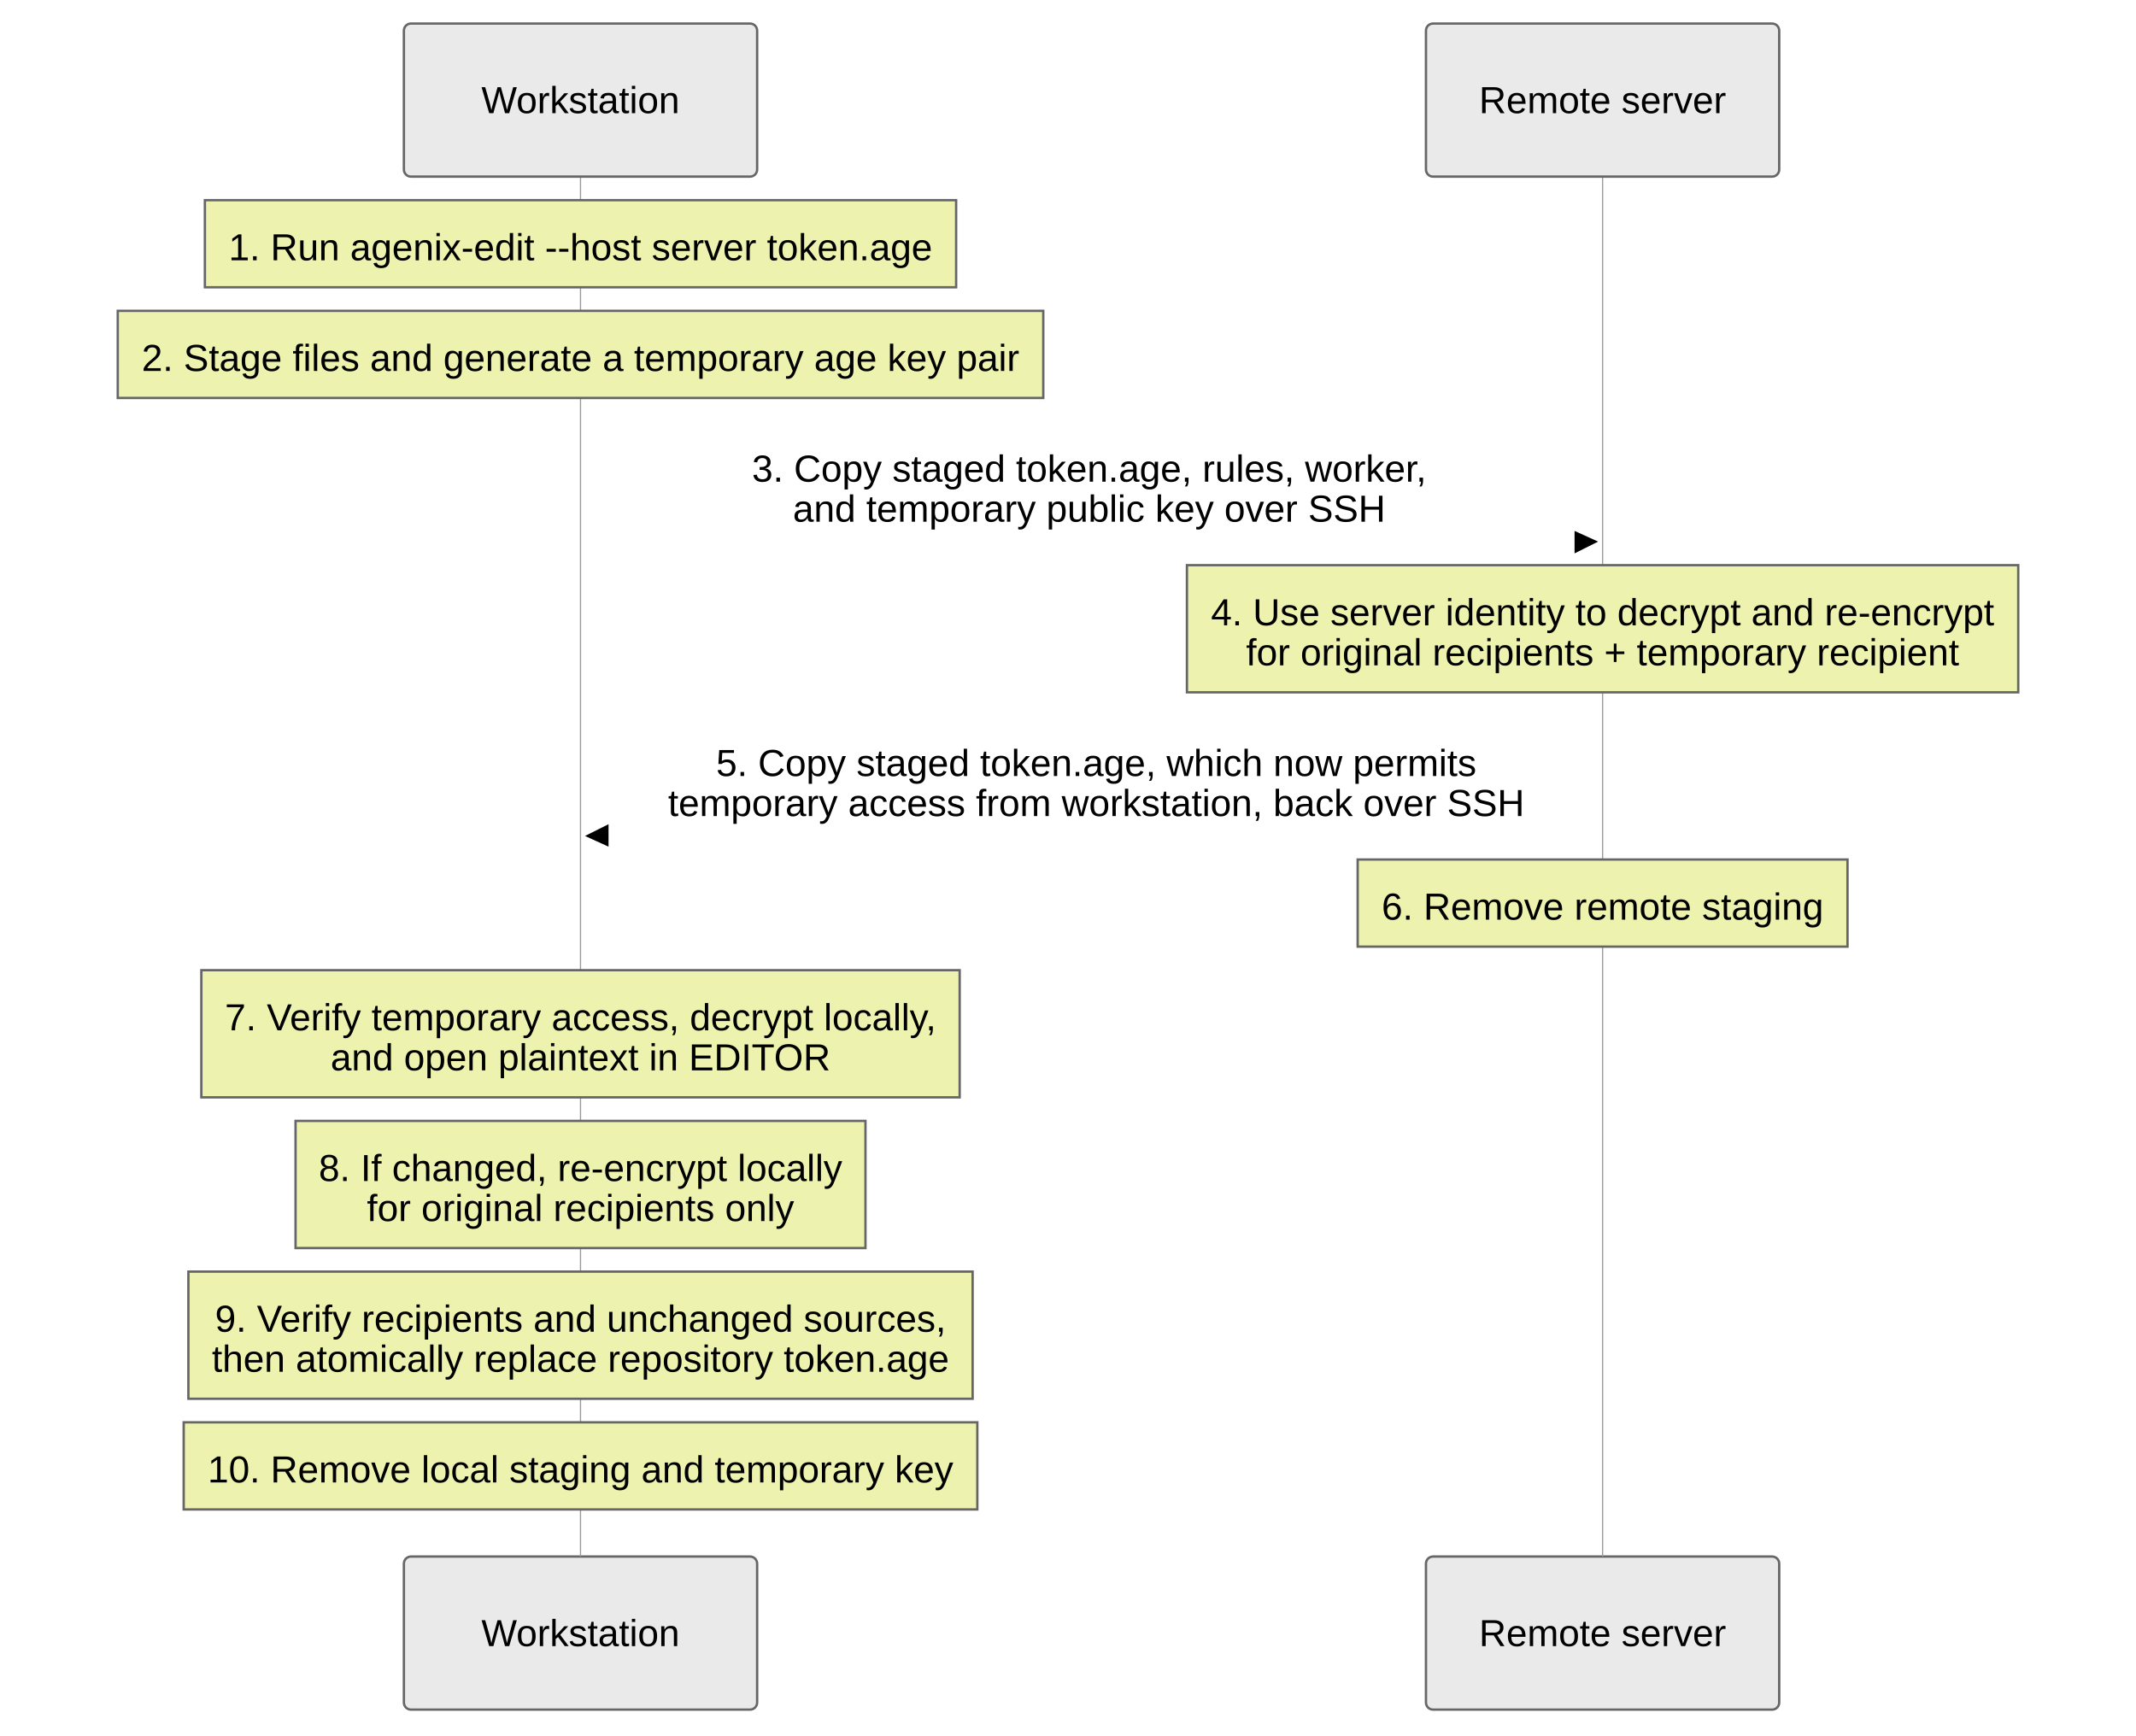
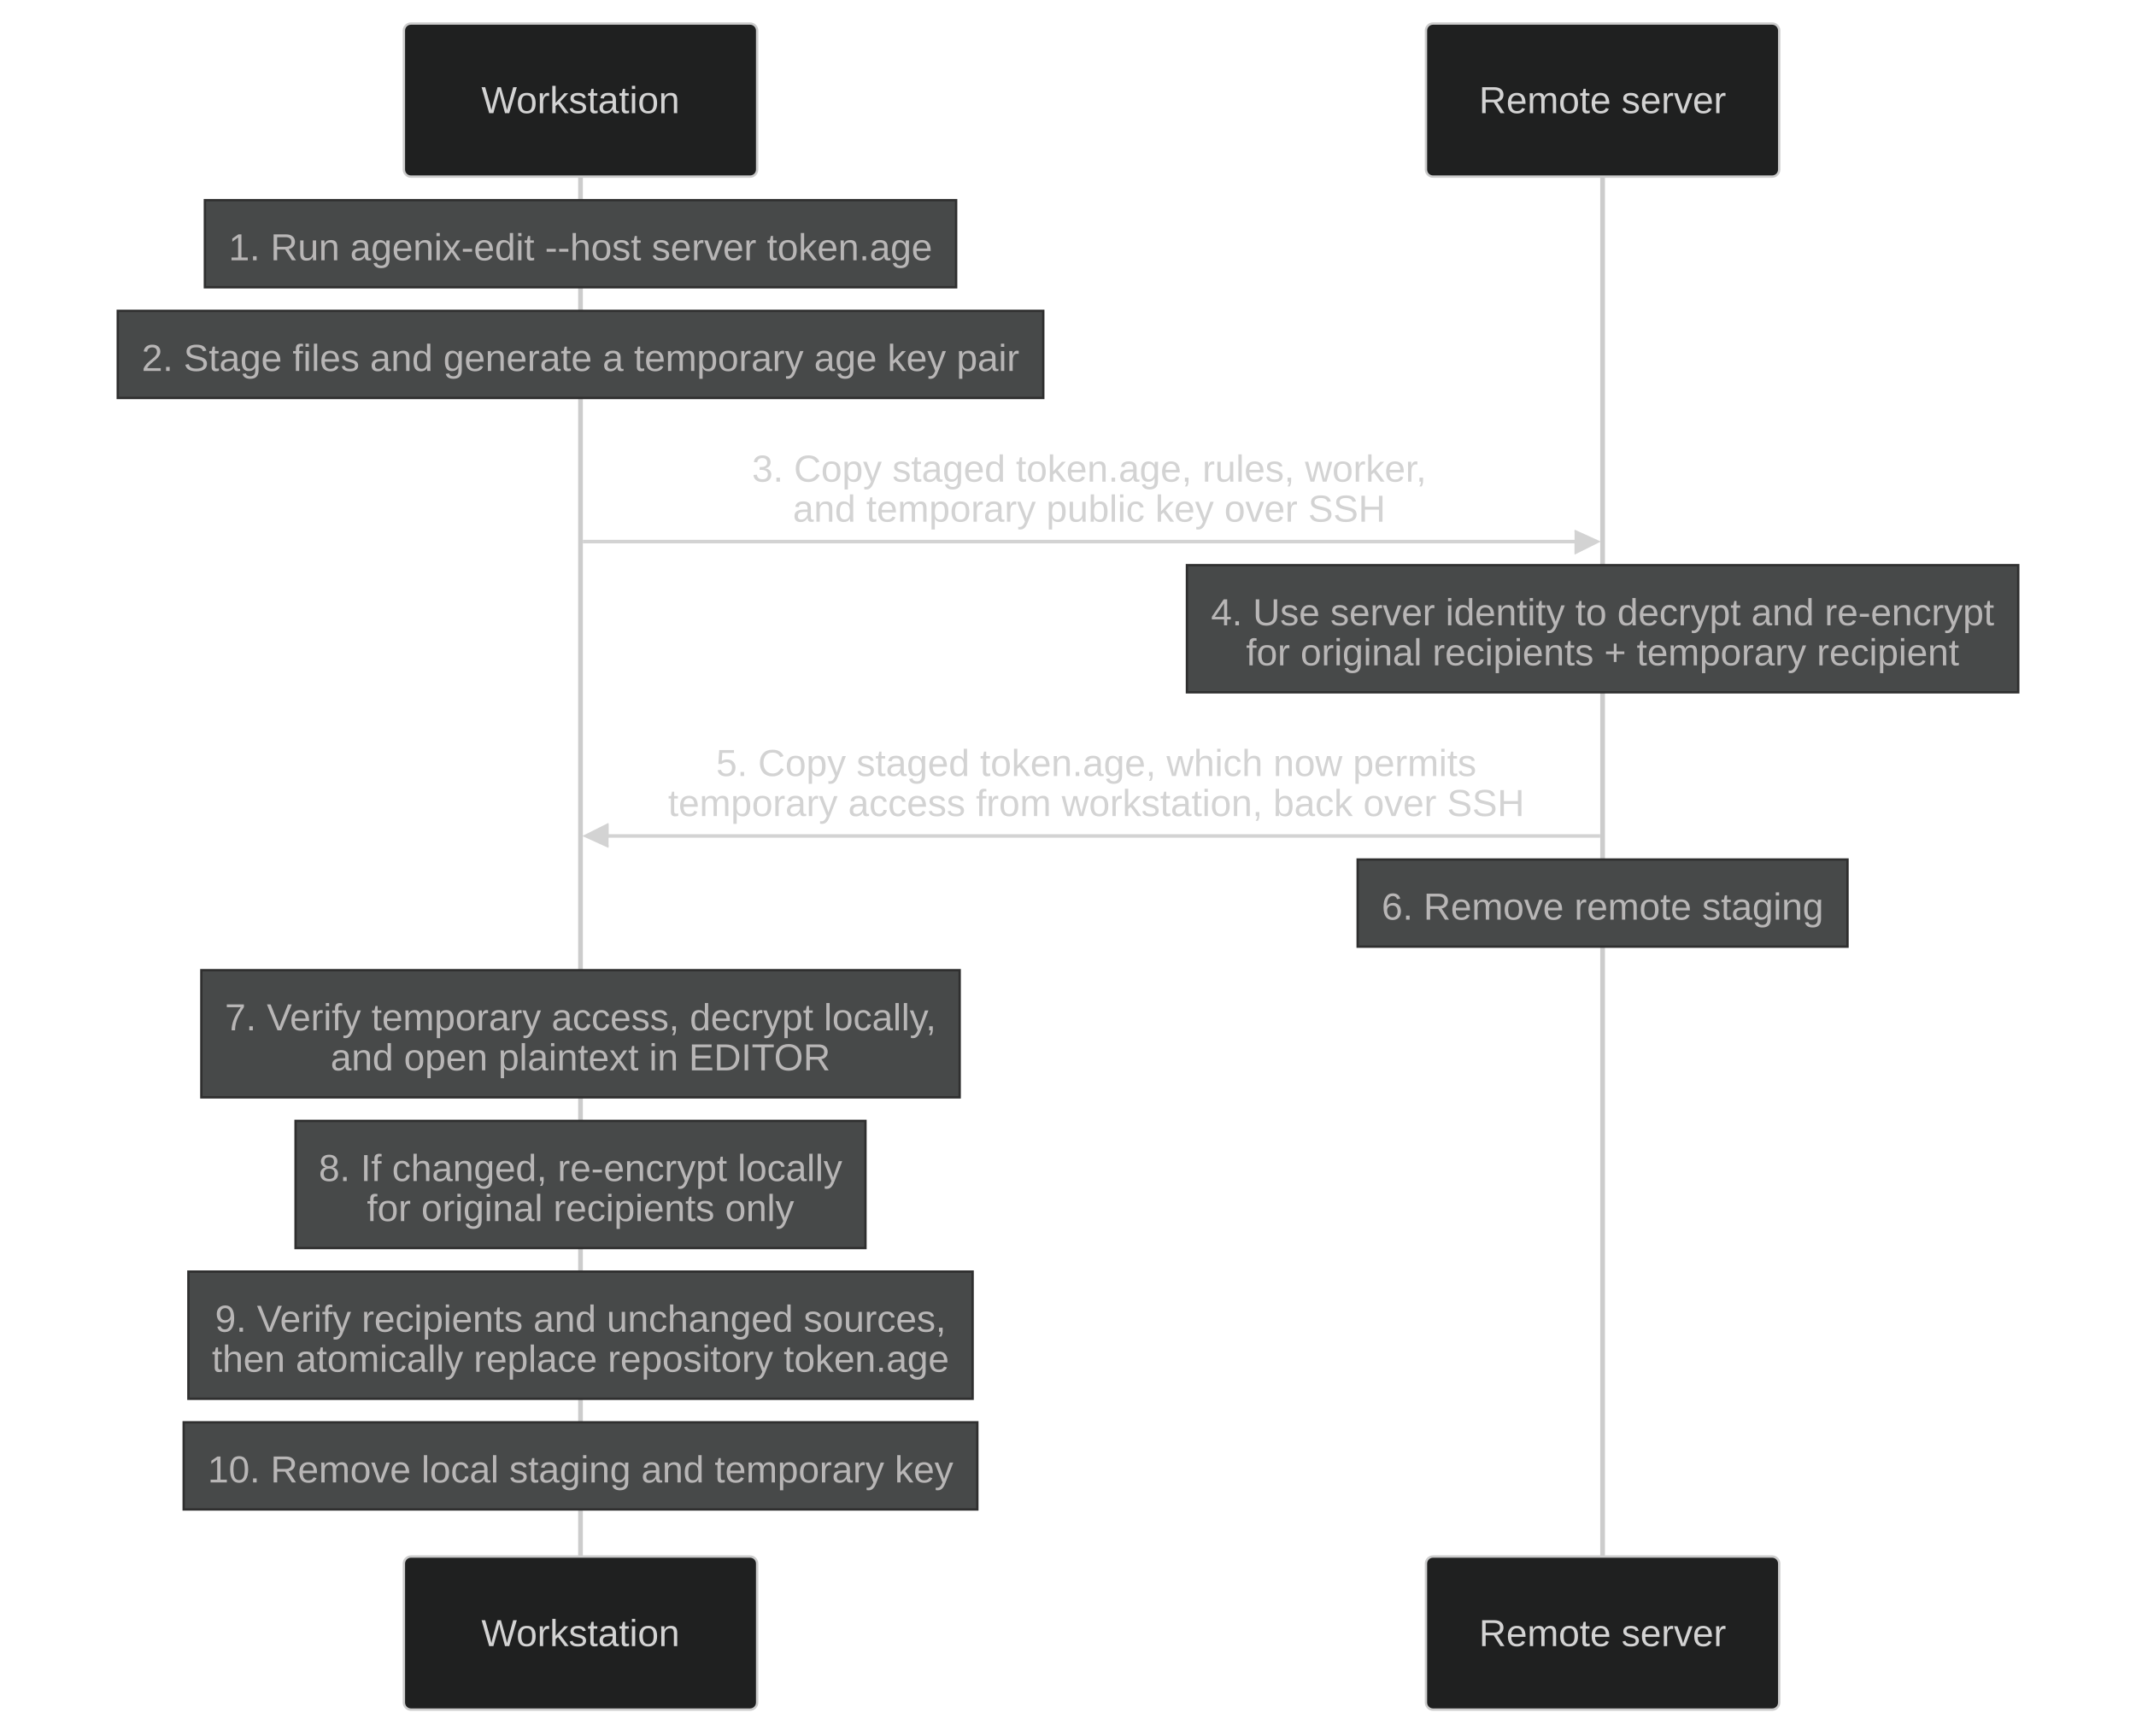
<svg xmlns="http://www.w3.org/2000/svg" id="agenix-helper-workflow-dark" width="100%" style="max-width: 907px; background-color: rgb(19, 23, 31);" viewBox="-171.5 -10 907 737" role="graphics-document document" aria-roledescription="sequence">
  <g>
    <rect x="434" y="651" fill="#eaeaea" stroke="#666" width="150" height="65" name="R" rx="3" ry="3" class="actor actor-bottom" />
    <text x="509" y="683.5" dominant-baseline="central" alignment-baseline="central" class="actor actor-box" style="text-anchor: middle; font-size: 16px; font-weight: 400; font-family: Arial, sans-serif;">
      <tspan x="509" dy="0">Remote server</tspan>
    </text>
  </g>
  <g>
    <rect x="0" y="651" fill="#eaeaea" stroke="#666" width="150" height="65" name="W" rx="3" ry="3" class="actor actor-bottom" />
    <text x="75" y="683.5" dominant-baseline="central" alignment-baseline="central" class="actor actor-box" style="text-anchor: middle; font-size: 16px; font-weight: 400; font-family: Arial, sans-serif;">
      <tspan x="75" dy="0">Workstation</tspan>
    </text>
  </g>
  <g>
    <line id="actor1" x1="509" y1="65" x2="509" y2="651" class="actor-line 200" stroke-width="0.5px" stroke="#999" name="R" data-et="life-line" data-id="R" />
    <g id="root-1" data-et="participant" data-type="participant" data-id="R">
      <rect x="434" y="0" fill="#eaeaea" stroke="#666" width="150" height="65" name="R" rx="3" ry="3" class="actor actor-top" />
      <text x="509" y="32.5" dominant-baseline="central" alignment-baseline="central" class="actor actor-box" style="text-anchor: middle; font-size: 16px; font-weight: 400; font-family: Arial, sans-serif;">
        <tspan x="509" dy="0">Remote server</tspan>
      </text>
    </g>
  </g>
  <g>
    <line id="actor0" x1="75" y1="65" x2="75" y2="651" class="actor-line 200" stroke-width="0.5px" stroke="#999" name="W" data-et="life-line" data-id="W" />
    <g id="root-0" data-et="participant" data-type="participant" data-id="W">
      <rect x="0" y="0" fill="#eaeaea" stroke="#666" width="150" height="65" name="W" rx="3" ry="3" class="actor actor-top" />
      <text x="75" y="32.5" dominant-baseline="central" alignment-baseline="central" class="actor actor-box" style="text-anchor: middle; font-size: 16px; font-weight: 400; font-family: Arial, sans-serif;">
        <tspan x="75" dy="0">Workstation</tspan>
      </text>
    </g>
  </g>
-   <style>#agenix-edit-workflow-dark{font-family:Arial,sans-serif;font-size:16px;fill:#ccc;}@keyframes edge-animation-frame{from{stroke-dashoffset:0;}}@keyframes dash{to{stroke-dashoffset:0;}}#agenix-edit-workflow-dark .edge-animation-slow{stroke-dasharray:9,5!important;stroke-dashoffset:900;animation:dash 50s linear infinite;stroke-linecap:round;}#agenix-edit-workflow-dark .edge-animation-fast{stroke-dasharray:9,5!important;stroke-dashoffset:900;animation:dash 20s linear infinite;stroke-linecap:round;}#agenix-edit-workflow-dark .error-icon{fill:#a44141;}#agenix-edit-workflow-dark .error-text{fill:#ddd;stroke:#ddd;}#agenix-edit-workflow-dark .edge-thickness-normal{stroke-width:1px;}#agenix-edit-workflow-dark .edge-thickness-thick{stroke-width:3.5px;}#agenix-edit-workflow-dark .edge-pattern-solid{stroke-dasharray:0;}#agenix-edit-workflow-dark .edge-thickness-invisible{stroke-width:0;fill:none;}#agenix-edit-workflow-dark .edge-pattern-dashed{stroke-dasharray:3;}#agenix-edit-workflow-dark .edge-pattern-dotted{stroke-dasharray:2;}#agenix-edit-workflow-dark .marker{fill:lightgrey;stroke:lightgrey;}#agenix-edit-workflow-dark .marker.cross{stroke:lightgrey;}#agenix-edit-workflow-dark svg{font-family:Arial,sans-serif;font-size:16px;}#agenix-edit-workflow-dark p{margin:0;}#agenix-edit-workflow-dark .actor{stroke:#ccc;fill:#1f2020;stroke-width:1;}#agenix-edit-workflow-dark rect.actor.outer-path[data-look="neo"]{filter:drop-shadow( 1px 2px 2px rgba(185,185,185,1));}#agenix-edit-workflow-dark rect.note[data-look="neo"]{stroke:hsl(180, 0%, 18.353%);fill:hsl(180, 1.587%, 28.353%);filter:drop-shadow( 1px 2px 2px rgba(185,185,185,1));}#agenix-edit-workflow-dark text.actor&gt;tspan{fill:lightgrey;stroke:none;}#agenix-edit-workflow-dark .actor-line{stroke:#ccc;}#agenix-edit-workflow-dark .innerArc{stroke-width:1.5;stroke-dasharray:none;}#agenix-edit-workflow-dark .messageLine0{stroke-width:1.5;stroke-dasharray:none;stroke:lightgrey;}#agenix-edit-workflow-dark .messageLine1{stroke-width:1.5;stroke-dasharray:2,2;stroke:lightgrey;}#agenix-edit-workflow-dark [id$="-arrowhead"] path{fill:lightgrey;stroke:lightgrey;}#agenix-edit-workflow-dark .sequenceNumber{fill:black;}#agenix-edit-workflow-dark [id$="-sequencenumber"]{fill:lightgrey;}#agenix-edit-workflow-dark [id$="-crosshead"] path{fill:lightgrey;stroke:lightgrey;}#agenix-edit-workflow-dark .messageText{fill:lightgrey;stroke:none;}#agenix-edit-workflow-dark .labelBox{stroke:#ccc;fill:#1f2020;filter:none;}#agenix-edit-workflow-dark .labelText,#agenix-edit-workflow-dark .labelText&gt;tspan{fill:lightgrey;stroke:none;}#agenix-edit-workflow-dark .loopText,#agenix-edit-workflow-dark .loopText&gt;tspan{fill:lightgrey;stroke:none;}#agenix-edit-workflow-dark .sectionTitle,#agenix-edit-workflow-dark .sectionTitle&gt;tspan{fill:lightgrey;stroke:none;}#agenix-edit-workflow-dark .loopLine{stroke-width:2px;stroke-dasharray:2,2;stroke:#ccc;fill:#ccc;}#agenix-edit-workflow-dark .note{stroke:hsl(180, 0%, 18.353%);fill:hsl(180, 1.587%, 28.353%);}#agenix-edit-workflow-dark .noteText,#agenix-edit-workflow-dark .noteText&gt;tspan{fill:rgb(183.848, 181.552, 181.552);stroke:none;}#agenix-edit-workflow-dark .activation0{fill:hsl(180, 1.587%, 28.353%);stroke:#ccc;}#agenix-edit-workflow-dark .activation1{fill:hsl(180, 1.587%, 28.353%);stroke:#ccc;}#agenix-edit-workflow-dark .activation2{fill:hsl(180, 1.587%, 28.353%);stroke:#ccc;}#agenix-edit-workflow-dark .actorPopupMenu{position:absolute;}#agenix-edit-workflow-dark .actorPopupMenuPanel{position:absolute;fill:#1f2020;box-shadow:0px 8px 16px 0px rgba(0,0,0,0.2);filter:drop-shadow(3px 5px 2px rgb(0 0 0 / 0.4));}#agenix-edit-workflow-dark .actor-man circle,#agenix-edit-workflow-dark line{fill:#1f2020;stroke-width:2px;}#agenix-edit-workflow-dark g rect.rect{filter:drop-shadow( 1px 2px 2px rgba(185,185,185,1));stroke:#ccc;}#agenix-edit-workflow-dark .node .neo-node{stroke:#ccc;}#agenix-edit-workflow-dark [data-look="neo"].node rect,#agenix-edit-workflow-dark [data-look="neo"].cluster rect,#agenix-edit-workflow-dark [data-look="neo"].node polygon{stroke:url(#agenix-edit-workflow-dark-gradient);filter:drop-shadow( 1px 2px 2px rgba(185,185,185,1));}#agenix-edit-workflow-dark [data-look="neo"].swimlane.cluster rect{filter:none;}#agenix-edit-workflow-dark [data-look="neo"].node path{stroke:url(#agenix-edit-workflow-dark-gradient);stroke-width:1px;}#agenix-edit-workflow-dark [data-look="neo"].node .outer-path{filter:drop-shadow( 1px 2px 2px rgba(185,185,185,1));}#agenix-edit-workflow-dark [data-look="neo"].node .neo-line path{stroke:#ccc;filter:none;}#agenix-edit-workflow-dark [data-look="neo"].node circle{stroke:url(#agenix-edit-workflow-dark-gradient);filter:drop-shadow( 1px 2px 2px rgba(185,185,185,1));}#agenix-edit-workflow-dark [data-look="neo"].node circle .state-start{fill:#000000;}#agenix-edit-workflow-dark [data-look="neo"].icon-shape .icon{fill:url(#agenix-edit-workflow-dark-gradient);filter:drop-shadow( 1px 2px 2px rgba(185,185,185,1));}#agenix-edit-workflow-dark [data-look="neo"].icon-shape .icon-neo path{stroke:url(#agenix-edit-workflow-dark-gradient);filter:drop-shadow( 1px 2px 2px rgba(185,185,185,1));}#agenix-edit-workflow-dark :root{--mermaid-font-family:Arial,sans-serif;}</style>
+   <style>#agenix-helper-workflow-dark{font-family:Arial,sans-serif;font-size:16px;fill:#ccc;}@keyframes edge-animation-frame{from{stroke-dashoffset:0;}}@keyframes dash{to{stroke-dashoffset:0;}}#agenix-helper-workflow-dark .edge-animation-slow{stroke-dasharray:9,5!important;stroke-dashoffset:900;animation:dash 50s linear infinite;stroke-linecap:round;}#agenix-helper-workflow-dark .edge-animation-fast{stroke-dasharray:9,5!important;stroke-dashoffset:900;animation:dash 20s linear infinite;stroke-linecap:round;}#agenix-helper-workflow-dark .error-icon{fill:#a44141;}#agenix-helper-workflow-dark .error-text{fill:#ddd;stroke:#ddd;}#agenix-helper-workflow-dark .edge-thickness-normal{stroke-width:1px;}#agenix-helper-workflow-dark .edge-thickness-thick{stroke-width:3.5px;}#agenix-helper-workflow-dark .edge-pattern-solid{stroke-dasharray:0;}#agenix-helper-workflow-dark .edge-thickness-invisible{stroke-width:0;fill:none;}#agenix-helper-workflow-dark .edge-pattern-dashed{stroke-dasharray:3;}#agenix-helper-workflow-dark .edge-pattern-dotted{stroke-dasharray:2;}#agenix-helper-workflow-dark .marker{fill:lightgrey;stroke:lightgrey;}#agenix-helper-workflow-dark .marker.cross{stroke:lightgrey;}#agenix-helper-workflow-dark svg{font-family:Arial,sans-serif;font-size:16px;}#agenix-helper-workflow-dark p{margin:0;}#agenix-helper-workflow-dark .actor{stroke:#ccc;fill:#1f2020;stroke-width:1;}#agenix-helper-workflow-dark rect.actor.outer-path[data-look="neo"]{filter:drop-shadow( 1px 2px 2px rgba(185,185,185,1));}#agenix-helper-workflow-dark rect.note[data-look="neo"]{stroke:hsl(180, 0%, 18.353%);fill:hsl(180, 1.587%, 28.353%);filter:drop-shadow( 1px 2px 2px rgba(185,185,185,1));}#agenix-helper-workflow-dark text.actor&gt;tspan{fill:lightgrey;stroke:none;}#agenix-helper-workflow-dark .actor-line{stroke:#ccc;}#agenix-helper-workflow-dark .innerArc{stroke-width:1.5;stroke-dasharray:none;}#agenix-helper-workflow-dark .messageLine0{stroke-width:1.5;stroke-dasharray:none;stroke:lightgrey;}#agenix-helper-workflow-dark .messageLine1{stroke-width:1.5;stroke-dasharray:2,2;stroke:lightgrey;}#agenix-helper-workflow-dark [id$="-arrowhead"] path{fill:lightgrey;stroke:lightgrey;}#agenix-helper-workflow-dark .sequenceNumber{fill:black;}#agenix-helper-workflow-dark [id$="-sequencenumber"]{fill:lightgrey;}#agenix-helper-workflow-dark [id$="-crosshead"] path{fill:lightgrey;stroke:lightgrey;}#agenix-helper-workflow-dark .messageText{fill:lightgrey;stroke:none;}#agenix-helper-workflow-dark .labelBox{stroke:#ccc;fill:#1f2020;filter:none;}#agenix-helper-workflow-dark .labelText,#agenix-helper-workflow-dark .labelText&gt;tspan{fill:lightgrey;stroke:none;}#agenix-helper-workflow-dark .loopText,#agenix-helper-workflow-dark .loopText&gt;tspan{fill:lightgrey;stroke:none;}#agenix-helper-workflow-dark .sectionTitle,#agenix-helper-workflow-dark .sectionTitle&gt;tspan{fill:lightgrey;stroke:none;}#agenix-helper-workflow-dark .loopLine{stroke-width:2px;stroke-dasharray:2,2;stroke:#ccc;fill:#ccc;}#agenix-helper-workflow-dark .note{stroke:hsl(180, 0%, 18.353%);fill:hsl(180, 1.587%, 28.353%);}#agenix-helper-workflow-dark .noteText,#agenix-helper-workflow-dark .noteText&gt;tspan{fill:rgb(183.848, 181.552, 181.552);stroke:none;}#agenix-helper-workflow-dark .activation0{fill:hsl(180, 1.587%, 28.353%);stroke:#ccc;}#agenix-helper-workflow-dark .activation1{fill:hsl(180, 1.587%, 28.353%);stroke:#ccc;}#agenix-helper-workflow-dark .activation2{fill:hsl(180, 1.587%, 28.353%);stroke:#ccc;}#agenix-helper-workflow-dark .actorPopupMenu{position:absolute;}#agenix-helper-workflow-dark .actorPopupMenuPanel{position:absolute;fill:#1f2020;box-shadow:0px 8px 16px 0px rgba(0,0,0,0.2);filter:drop-shadow(3px 5px 2px rgb(0 0 0 / 0.4));}#agenix-helper-workflow-dark .actor-man circle,#agenix-helper-workflow-dark line{fill:#1f2020;stroke-width:2px;}#agenix-helper-workflow-dark g rect.rect{filter:drop-shadow( 1px 2px 2px rgba(185,185,185,1));stroke:#ccc;}#agenix-helper-workflow-dark .node .neo-node{stroke:#ccc;}#agenix-helper-workflow-dark [data-look="neo"].node rect,#agenix-helper-workflow-dark [data-look="neo"].cluster rect,#agenix-helper-workflow-dark [data-look="neo"].node polygon{stroke:url(#agenix-helper-workflow-dark-gradient);filter:drop-shadow( 1px 2px 2px rgba(185,185,185,1));}#agenix-helper-workflow-dark [data-look="neo"].swimlane.cluster rect{filter:none;}#agenix-helper-workflow-dark [data-look="neo"].node path{stroke:url(#agenix-helper-workflow-dark-gradient);stroke-width:1px;}#agenix-helper-workflow-dark [data-look="neo"].node .outer-path{filter:drop-shadow( 1px 2px 2px rgba(185,185,185,1));}#agenix-helper-workflow-dark [data-look="neo"].node .neo-line path{stroke:#ccc;filter:none;}#agenix-helper-workflow-dark [data-look="neo"].node circle{stroke:url(#agenix-helper-workflow-dark-gradient);filter:drop-shadow( 1px 2px 2px rgba(185,185,185,1));}#agenix-helper-workflow-dark [data-look="neo"].node circle .state-start{fill:#000000;}#agenix-helper-workflow-dark [data-look="neo"].icon-shape .icon{fill:url(#agenix-helper-workflow-dark-gradient);filter:drop-shadow( 1px 2px 2px rgba(185,185,185,1));}#agenix-helper-workflow-dark [data-look="neo"].icon-shape .icon-neo path{stroke:url(#agenix-helper-workflow-dark-gradient);filter:drop-shadow( 1px 2px 2px rgba(185,185,185,1));}#agenix-helper-workflow-dark :root{--mermaid-font-family:Arial,sans-serif;}</style>
  <g />
  <defs>
-     <symbol id="agenix-edit-workflow-dark-computer" width="24" height="24">
+     <symbol id="agenix-helper-workflow-dark-computer" width="24" height="24">
      <path transform="scale(.5)" d="M2 2v13h20v-13h-20zm18 11h-16v-9h16v9zm-10.228 6l.466-1h3.524l.467 1h-4.457zm14.228 3h-24l2-6h2.104l-1.33 4h18.45l-1.297-4h2.073l2 6zm-5-10h-14v-7h14v7z" />
    </symbol>
  </defs>
  <defs>
-     <symbol id="agenix-edit-workflow-dark-database" fill-rule="evenodd" clip-rule="evenodd">
+     <symbol id="agenix-helper-workflow-dark-database" fill-rule="evenodd" clip-rule="evenodd">
      <path transform="scale(.5)" d="M12.258.001l.256.004.255.005.253.008.251.01.249.012.247.015.246.016.242.019.241.02.239.023.236.024.233.027.231.028.229.031.225.032.223.034.22.036.217.038.214.04.211.041.208.043.205.045.201.046.198.048.194.05.191.051.187.053.183.054.18.056.175.057.172.059.168.06.163.061.16.063.155.064.15.066.074.033.073.033.071.034.07.034.069.035.068.035.067.035.066.035.064.036.064.036.062.036.06.036.06.037.058.037.058.037.055.038.055.038.053.038.052.038.051.039.05.039.048.039.047.039.045.04.044.04.043.04.041.04.04.041.039.041.037.041.036.041.034.041.033.042.032.042.03.042.029.042.027.042.026.043.024.043.023.043.021.043.02.043.018.044.017.043.015.044.013.044.012.044.011.045.009.044.007.045.006.045.004.045.002.045.001.045v17l-.001.045-.002.045-.004.045-.006.045-.007.045-.009.044-.011.045-.012.044-.013.044-.015.044-.017.043-.018.044-.02.043-.021.043-.023.043-.024.043-.026.043-.027.042-.029.042-.03.042-.032.042-.033.042-.034.041-.036.041-.037.041-.039.041-.04.041-.041.04-.043.04-.044.04-.045.04-.047.039-.048.039-.05.039-.051.039-.052.038-.053.038-.055.038-.055.038-.058.037-.058.037-.06.037-.06.036-.062.036-.064.036-.064.036-.066.035-.067.035-.068.035-.069.035-.07.034-.071.034-.073.033-.074.033-.15.066-.155.064-.16.063-.163.061-.168.06-.172.059-.175.057-.18.056-.183.054-.187.053-.191.051-.194.05-.198.048-.201.046-.205.045-.208.043-.211.041-.214.04-.217.038-.22.036-.223.034-.225.032-.229.031-.231.028-.233.027-.236.024-.239.023-.241.02-.242.019-.246.016-.247.015-.249.012-.251.01-.253.008-.255.005-.256.004-.258.001-.258-.001-.256-.004-.255-.005-.253-.008-.251-.01-.249-.012-.247-.015-.245-.016-.243-.019-.241-.02-.238-.023-.236-.024-.234-.027-.231-.028-.228-.031-.226-.032-.223-.034-.22-.036-.217-.038-.214-.04-.211-.041-.208-.043-.204-.045-.201-.046-.198-.048-.195-.05-.19-.051-.187-.053-.184-.054-.179-.056-.176-.057-.172-.059-.167-.06-.164-.061-.159-.063-.155-.064-.151-.066-.074-.033-.072-.033-.072-.034-.07-.034-.069-.035-.068-.035-.067-.035-.066-.035-.064-.036-.063-.036-.062-.036-.061-.036-.06-.037-.058-.037-.057-.037-.056-.038-.055-.038-.053-.038-.052-.038-.051-.039-.049-.039-.049-.039-.046-.039-.046-.04-.044-.04-.043-.04-.041-.04-.04-.041-.039-.041-.037-.041-.036-.041-.034-.041-.033-.042-.032-.042-.03-.042-.029-.042-.027-.042-.026-.043-.024-.043-.023-.043-.021-.043-.02-.043-.018-.044-.017-.043-.015-.044-.013-.044-.012-.044-.011-.045-.009-.044-.007-.045-.006-.045-.004-.045-.002-.045-.001-.045v-17l.001-.045.002-.045.004-.045.006-.045.007-.045.009-.044.011-.045.012-.044.013-.044.015-.044.017-.043.018-.044.02-.043.021-.043.023-.043.024-.043.026-.043.027-.042.029-.042.03-.042.032-.042.033-.042.034-.041.036-.041.037-.041.039-.041.04-.041.041-.04.043-.04.044-.04.046-.04.046-.039.049-.039.049-.039.051-.039.052-.038.053-.038.055-.038.056-.038.057-.037.058-.037.06-.037.061-.036.062-.036.063-.036.064-.036.066-.035.067-.035.068-.035.069-.035.07-.034.072-.034.072-.033.074-.033.151-.066.155-.064.159-.063.164-.061.167-.06.172-.059.176-.057.179-.056.184-.054.187-.053.19-.051.195-.05.198-.048.201-.046.204-.045.208-.043.211-.041.214-.04.217-.038.22-.036.223-.034.226-.032.228-.031.231-.028.234-.027.236-.024.238-.023.241-.02.243-.019.245-.016.247-.015.249-.012.251-.01.253-.008.255-.005.256-.004.258-.001.258.001zm-9.258 20.499v.01l.001.021.003.021.004.022.005.021.006.022.007.022.009.023.01.022.011.023.012.023.013.023.015.023.016.024.017.023.018.024.019.024.021.024.022.025.023.024.024.025.052.049.056.05.061.051.066.051.07.051.075.051.079.052.084.052.088.052.092.052.097.052.102.051.105.052.11.052.114.051.119.051.123.051.127.05.131.05.135.05.139.048.144.049.147.047.152.047.155.047.16.045.163.045.167.043.171.043.176.041.178.041.183.039.187.039.19.037.194.035.197.035.202.033.204.031.209.03.212.029.216.027.219.025.222.024.226.021.23.02.233.018.236.016.24.015.243.012.246.01.249.008.253.005.256.004.259.001.26-.001.257-.004.254-.005.25-.008.247-.011.244-.012.241-.014.237-.016.233-.018.231-.021.226-.021.224-.024.22-.026.216-.027.212-.028.21-.031.205-.031.202-.034.198-.034.194-.036.191-.037.187-.039.183-.04.179-.04.175-.042.172-.043.168-.044.163-.045.16-.046.155-.046.152-.047.148-.048.143-.049.139-.049.136-.05.131-.05.126-.05.123-.051.118-.052.114-.051.11-.052.106-.052.101-.052.096-.052.092-.052.088-.053.083-.051.079-.052.074-.052.07-.051.065-.051.06-.051.056-.05.051-.05.023-.024.023-.025.021-.024.02-.024.019-.024.018-.024.017-.024.015-.023.014-.024.013-.023.012-.023.01-.023.01-.022.008-.022.006-.022.006-.022.004-.022.004-.021.001-.021.001-.021v-4.127l-.077.055-.08.053-.083.054-.085.053-.087.052-.09.052-.093.051-.095.05-.097.05-.1.049-.102.049-.105.048-.106.047-.109.047-.111.046-.114.045-.115.045-.118.044-.12.043-.122.042-.124.042-.126.041-.128.04-.13.04-.132.038-.134.038-.135.037-.138.037-.139.035-.142.035-.143.034-.144.033-.147.032-.148.031-.15.03-.151.03-.153.029-.154.027-.156.027-.158.026-.159.025-.161.024-.162.023-.163.022-.165.021-.166.02-.167.019-.169.018-.169.017-.171.016-.173.015-.173.014-.175.013-.175.012-.177.011-.178.01-.179.008-.179.008-.181.006-.182.005-.182.004-.184.003-.184.002h-.37l-.184-.002-.184-.003-.182-.004-.182-.005-.181-.006-.179-.008-.179-.008-.178-.01-.176-.011-.176-.012-.175-.013-.173-.014-.172-.015-.171-.016-.17-.017-.169-.018-.167-.019-.166-.02-.165-.021-.163-.022-.162-.023-.161-.024-.159-.025-.157-.026-.156-.027-.155-.027-.153-.029-.151-.03-.15-.03-.148-.031-.146-.032-.145-.033-.143-.034-.141-.035-.14-.035-.137-.037-.136-.037-.134-.038-.132-.038-.13-.04-.128-.04-.126-.041-.124-.042-.122-.042-.12-.044-.117-.043-.116-.045-.113-.045-.112-.046-.109-.047-.106-.047-.105-.048-.102-.049-.1-.049-.097-.05-.095-.05-.093-.052-.09-.051-.087-.052-.085-.053-.083-.054-.08-.054-.077-.054v4.127zm0-5.654v.011l.001.021.003.021.004.021.005.022.006.022.007.022.009.022.01.022.011.023.012.023.013.023.015.024.016.023.017.024.018.024.019.024.021.024.022.024.023.025.024.024.052.05.056.05.061.05.066.051.07.051.075.052.079.051.084.052.088.052.092.052.097.052.102.052.105.052.11.051.114.051.119.052.123.05.127.051.131.05.135.049.139.049.144.048.147.048.152.047.155.046.16.045.163.045.167.044.171.042.176.042.178.04.183.04.187.038.19.037.194.036.197.034.202.033.204.032.209.03.212.028.216.027.219.025.222.024.226.022.23.02.233.018.236.016.24.014.243.012.246.01.249.008.253.006.256.003.259.001.26-.001.257-.003.254-.006.25-.008.247-.01.244-.012.241-.015.237-.016.233-.018.231-.02.226-.022.224-.024.22-.025.216-.027.212-.029.21-.03.205-.032.202-.033.198-.035.194-.036.191-.037.187-.039.183-.039.179-.041.175-.042.172-.043.168-.044.163-.045.16-.045.155-.047.152-.047.148-.048.143-.048.139-.05.136-.049.131-.05.126-.051.123-.051.118-.051.114-.052.11-.052.106-.052.101-.052.096-.052.092-.052.088-.052.083-.052.079-.052.074-.051.07-.052.065-.051.06-.05.056-.051.051-.049.023-.025.023-.024.021-.025.02-.024.019-.024.018-.024.017-.024.015-.023.014-.023.013-.024.012-.022.01-.023.01-.023.008-.022.006-.022.006-.022.004-.021.004-.022.001-.021.001-.021v-4.139l-.077.054-.08.054-.083.054-.085.052-.087.053-.09.051-.093.051-.095.051-.097.05-.1.049-.102.049-.105.048-.106.047-.109.047-.111.046-.114.045-.115.044-.118.044-.12.044-.122.042-.124.042-.126.041-.128.04-.13.039-.132.039-.134.038-.135.037-.138.036-.139.036-.142.035-.143.033-.144.033-.147.033-.148.031-.15.03-.151.03-.153.028-.154.028-.156.027-.158.026-.159.025-.161.024-.162.023-.163.022-.165.021-.166.02-.167.019-.169.018-.169.017-.171.016-.173.015-.173.014-.175.013-.175.012-.177.011-.178.009-.179.009-.179.007-.181.007-.182.005-.182.004-.184.003-.184.002h-.37l-.184-.002-.184-.003-.182-.004-.182-.005-.181-.007-.179-.007-.179-.009-.178-.009-.176-.011-.176-.012-.175-.013-.173-.014-.172-.015-.171-.016-.17-.017-.169-.018-.167-.019-.166-.02-.165-.021-.163-.022-.162-.023-.161-.024-.159-.025-.157-.026-.156-.027-.155-.028-.153-.028-.151-.03-.15-.03-.148-.031-.146-.033-.145-.033-.143-.033-.141-.035-.14-.036-.137-.036-.136-.037-.134-.038-.132-.039-.13-.039-.128-.04-.126-.041-.124-.042-.122-.043-.12-.043-.117-.044-.116-.044-.113-.046-.112-.046-.109-.046-.106-.047-.105-.048-.102-.049-.1-.049-.097-.05-.095-.051-.093-.051-.09-.051-.087-.053-.085-.052-.083-.054-.08-.054-.077-.054v4.139zm0-5.666v.011l.001.02.003.022.004.021.005.022.006.021.007.022.009.023.01.022.011.023.012.023.013.023.015.023.016.024.017.024.018.023.019.024.021.025.022.024.023.024.024.025.052.05.056.05.061.05.066.051.07.051.075.052.079.051.084.052.088.052.092.052.097.052.102.052.105.051.11.052.114.051.119.051.123.051.127.05.131.05.135.05.139.049.144.048.147.048.152.047.155.046.16.045.163.045.167.043.171.043.176.042.178.04.183.04.187.038.19.037.194.036.197.034.202.033.204.032.209.03.212.028.216.027.219.025.222.024.226.021.23.02.233.018.236.017.24.014.243.012.246.01.249.008.253.006.256.003.259.001.26-.001.257-.003.254-.006.25-.008.247-.01.244-.013.241-.014.237-.016.233-.018.231-.02.226-.022.224-.024.22-.025.216-.027.212-.029.21-.03.205-.032.202-.033.198-.035.194-.036.191-.037.187-.039.183-.039.179-.041.175-.042.172-.043.168-.044.163-.045.16-.045.155-.047.152-.047.148-.048.143-.049.139-.049.136-.049.131-.051.126-.05.123-.051.118-.052.114-.051.11-.052.106-.052.101-.052.096-.052.092-.052.088-.052.083-.052.079-.052.074-.052.07-.051.065-.051.06-.051.056-.05.051-.049.023-.025.023-.025.021-.024.02-.024.019-.024.018-.024.017-.024.015-.023.014-.024.013-.023.012-.023.01-.022.01-.023.008-.022.006-.022.006-.022.004-.022.004-.021.001-.021.001-.021v-4.153l-.077.054-.08.054-.083.053-.085.053-.087.053-.09.051-.093.051-.095.051-.097.05-.1.049-.102.048-.105.048-.106.048-.109.046-.111.046-.114.046-.115.044-.118.044-.12.043-.122.043-.124.042-.126.041-.128.04-.13.039-.132.039-.134.038-.135.037-.138.036-.139.036-.142.034-.143.034-.144.033-.147.032-.148.032-.15.03-.151.03-.153.028-.154.028-.156.027-.158.026-.159.024-.161.024-.162.023-.163.023-.165.021-.166.02-.167.019-.169.018-.169.017-.171.016-.173.015-.173.014-.175.013-.175.012-.177.01-.178.01-.179.009-.179.007-.181.006-.182.006-.182.004-.184.003-.184.001-.185.001-.185-.001-.184-.001-.184-.003-.182-.004-.182-.006-.181-.006-.179-.007-.179-.009-.178-.01-.176-.01-.176-.012-.175-.013-.173-.014-.172-.015-.171-.016-.17-.017-.169-.018-.167-.019-.166-.02-.165-.021-.163-.023-.162-.023-.161-.024-.159-.024-.157-.026-.156-.027-.155-.028-.153-.028-.151-.03-.15-.03-.148-.032-.146-.032-.145-.033-.143-.034-.141-.034-.14-.036-.137-.036-.136-.037-.134-.038-.132-.039-.13-.039-.128-.041-.126-.041-.124-.041-.122-.043-.12-.043-.117-.044-.116-.044-.113-.046-.112-.046-.109-.046-.106-.048-.105-.048-.102-.048-.1-.05-.097-.049-.095-.051-.093-.051-.09-.052-.087-.052-.085-.053-.083-.053-.08-.054-.077-.054v4.153zm8.74-8.179l-.257.004-.254.005-.25.008-.247.011-.244.012-.241.014-.237.016-.233.018-.231.021-.226.022-.224.023-.22.026-.216.027-.212.028-.21.031-.205.032-.202.033-.198.034-.194.036-.191.038-.187.038-.183.04-.179.041-.175.042-.172.043-.168.043-.163.045-.16.046-.155.046-.152.048-.148.048-.143.048-.139.049-.136.05-.131.05-.126.051-.123.051-.118.051-.114.052-.11.052-.106.052-.101.052-.096.052-.092.052-.088.052-.083.052-.079.052-.074.051-.07.052-.065.051-.06.05-.056.05-.051.05-.023.025-.023.024-.021.024-.02.025-.019.024-.018.024-.017.023-.015.024-.014.023-.013.023-.012.023-.01.023-.01.022-.008.022-.006.023-.006.021-.004.022-.004.021-.001.021-.001.021.001.021.001.021.004.021.004.022.006.021.006.023.008.022.01.022.01.023.012.023.013.023.014.023.015.024.017.023.018.024.019.024.02.025.021.024.023.024.023.025.051.05.056.05.06.05.065.051.07.052.074.051.079.052.083.052.088.052.092.052.096.052.101.052.106.052.11.052.114.052.118.051.123.051.126.051.131.05.136.05.139.049.143.048.148.048.152.048.155.046.16.046.163.045.168.043.172.043.175.042.179.041.183.04.187.038.191.038.194.036.198.034.202.033.205.032.21.031.212.028.216.027.22.026.224.023.226.022.231.021.233.018.237.016.241.014.244.012.247.011.25.008.254.005.257.004.26.001.26-.001.257-.004.254-.005.25-.008.247-.011.244-.012.241-.014.237-.016.233-.018.231-.021.226-.022.224-.023.22-.026.216-.027.212-.028.21-.031.205-.032.202-.033.198-.034.194-.036.191-.038.187-.038.183-.04.179-.041.175-.042.172-.043.168-.043.163-.045.16-.046.155-.046.152-.048.148-.048.143-.048.139-.049.136-.05.131-.05.126-.051.123-.051.118-.051.114-.052.11-.052.106-.052.101-.052.096-.052.092-.052.088-.052.083-.052.079-.052.074-.051.07-.052.065-.051.06-.05.056-.05.051-.05.023-.025.023-.024.021-.024.02-.025.019-.024.018-.024.017-.023.015-.024.014-.023.013-.023.012-.023.01-.023.01-.022.008-.022.006-.023.006-.021.004-.022.004-.021.001-.021.001-.021-.001-.021-.001-.021-.004-.021-.004-.022-.006-.021-.006-.023-.008-.022-.01-.022-.01-.023-.012-.023-.013-.023-.014-.023-.015-.024-.017-.023-.018-.024-.019-.024-.02-.025-.021-.024-.023-.024-.023-.025-.051-.05-.056-.05-.06-.05-.065-.051-.07-.052-.074-.051-.079-.052-.083-.052-.088-.052-.092-.052-.096-.052-.101-.052-.106-.052-.11-.052-.114-.052-.118-.051-.123-.051-.126-.051-.131-.05-.136-.05-.139-.049-.143-.048-.148-.048-.152-.048-.155-.046-.16-.046-.163-.045-.168-.043-.172-.043-.175-.042-.179-.041-.183-.04-.187-.038-.191-.038-.194-.036-.198-.034-.202-.033-.205-.032-.21-.031-.212-.028-.216-.027-.22-.026-.224-.023-.226-.022-.231-.021-.233-.018-.237-.016-.241-.014-.244-.012-.247-.011-.25-.008-.254-.005-.257-.004-.26-.001-.26.001z" />
    </symbol>
  </defs>
  <defs>
-     <symbol id="agenix-edit-workflow-dark-clock" width="24" height="24">
+     <symbol id="agenix-helper-workflow-dark-clock" width="24" height="24">
      <path transform="scale(.5)" d="M12 2c5.514 0 10 4.486 10 10s-4.486 10-10 10-10-4.486-10-10 4.486-10 10-10zm0-2c-6.627 0-12 5.373-12 12s5.373 12 12 12 12-5.373 12-12-5.373-12-12-12zm5.848 12.459c.202.038.202.333.001.372-1.907.361-6.045 1.111-6.547 1.111-.719 0-1.301-.582-1.301-1.301 0-.512.77-5.447 1.125-7.445.034-.192.312-.181.343.014l.985 6.238 5.394 1.011z" />
    </symbol>
  </defs>
  <defs>
-     <marker id="agenix-edit-workflow-dark-arrowhead" refX="7.9" refY="5" markerUnits="userSpaceOnUse" markerWidth="12" markerHeight="12" orient="auto-start-reverse">
+     <marker id="agenix-helper-workflow-dark-arrowhead" refX="7.9" refY="5" markerUnits="userSpaceOnUse" markerWidth="12" markerHeight="12" orient="auto-start-reverse">
      <path d="M -1 0 L 10 5 L 0 10 z" />
    </marker>
  </defs>
  <defs>
-     <marker id="agenix-edit-workflow-dark-crosshead" markerWidth="15" markerHeight="8" orient="auto" refX="4" refY="4.5">
+     <marker id="agenix-helper-workflow-dark-crosshead" markerWidth="15" markerHeight="8" orient="auto" refX="4" refY="4.5">
      <path fill="none" stroke="#000000" stroke-width="1pt" d="M 1,2 L 6,7 M 6,2 L 1,7" style="stroke-dasharray: 0, 0;" />
    </marker>
  </defs>
  <defs>
-     <marker id="agenix-edit-workflow-dark-filled-head" refX="15.5" refY="7" markerWidth="20" markerHeight="28" orient="auto">
+     <marker id="agenix-helper-workflow-dark-filled-head" refX="15.5" refY="7" markerWidth="20" markerHeight="28" orient="auto">
      <path d="M 18,7 L9,13 L14,7 L9,1 Z" />
    </marker>
  </defs>
  <defs>
-     <marker id="agenix-edit-workflow-dark-sequencenumber" refX="15" refY="15" markerWidth="60" markerHeight="40" orient="auto">
+     <marker id="agenix-helper-workflow-dark-sequencenumber" refX="15" refY="15" markerWidth="60" markerHeight="40" orient="auto">
      <circle cx="15" cy="15" r="6" />
    </marker>
  </defs>
  <defs>
-     <marker id="agenix-edit-workflow-dark-solidTopArrowHead" refX="7.9" refY="7.25" markerUnits="userSpaceOnUse" markerWidth="12" markerHeight="12" orient="auto-start-reverse">
+     <marker id="agenix-helper-workflow-dark-solidTopArrowHead" refX="7.9" refY="7.25" markerUnits="userSpaceOnUse" markerWidth="12" markerHeight="12" orient="auto-start-reverse">
      <path d="M 0 0 L 10 8 L 0 8 z" />
    </marker>
  </defs>
  <defs>
-     <marker id="agenix-edit-workflow-dark-solidBottomArrowHead" refX="7.9" refY="0.75" markerUnits="userSpaceOnUse" markerWidth="12" markerHeight="12" orient="auto-start-reverse">
+     <marker id="agenix-helper-workflow-dark-solidBottomArrowHead" refX="7.9" refY="0.75" markerUnits="userSpaceOnUse" markerWidth="12" markerHeight="12" orient="auto-start-reverse">
      <path d="M 0 0 L 10 0 L 0 8 z" />
    </marker>
  </defs>
  <defs>
-     <marker id="agenix-edit-workflow-dark-stickTopArrowHead" refX="7.5" refY="7" markerUnits="userSpaceOnUse" markerWidth="12" markerHeight="12" orient="auto-start-reverse">
+     <marker id="agenix-helper-workflow-dark-stickTopArrowHead" refX="7.5" refY="7" markerUnits="userSpaceOnUse" markerWidth="12" markerHeight="12" orient="auto-start-reverse">
      <path d="M 0 0 L 7 7" stroke="black" stroke-width="1.5" fill="none" />
    </marker>
  </defs>
  <defs>
-     <marker id="agenix-edit-workflow-dark-stickBottomArrowHead" refX="7.5" refY="0" markerUnits="userSpaceOnUse" markerWidth="12" markerHeight="12" orient="auto-start-reverse">
+     <marker id="agenix-helper-workflow-dark-stickBottomArrowHead" refX="7.5" refY="0" markerUnits="userSpaceOnUse" markerWidth="12" markerHeight="12" orient="auto-start-reverse">
      <path d="M 0 7 L 7 0" stroke="black" stroke-width="1.5" fill="none" />
    </marker>
  </defs>
  <g data-et="note" data-id="i0">
    <rect x="-84.5" y="75" fill="#EDF2AE" stroke="#666" width="319" height="37" class="note" />
    <text x="75" y="80" text-anchor="middle" dominant-baseline="middle" alignment-baseline="middle" class="noteText" dy="1em" style="font-family: Arial, sans-serif; font-size: 16px; font-weight: 400;">
      <tspan x="75">1. Run agenix-edit --host server token.age</tspan>
    </text>
  </g>
  <g data-et="note" data-id="i1">
    <rect x="-121.5" y="122" fill="#EDF2AE" stroke="#666" width="393" height="37" class="note" />
    <text x="75" y="127" text-anchor="middle" dominant-baseline="middle" alignment-baseline="middle" class="noteText" dy="1em" style="font-family: Arial, sans-serif; font-size: 16px; font-weight: 400;">
      <tspan x="75">2. Stage files and generate a temporary age key pair</tspan>
    </text>
  </g>
  <g data-et="note" data-id="i3">
    <rect x="332.5" y="230" fill="#EDF2AE" stroke="#666" width="353" height="54" class="note" />
    <text x="509" y="235" text-anchor="middle" dominant-baseline="middle" alignment-baseline="middle" class="noteText" dy="1em" style="font-family: Arial, sans-serif; font-size: 16px; font-weight: 400;">
      <tspan x="509">4. Use server identity to decrypt and re-encrypt</tspan>
    </text>
    <text x="509" y="252" text-anchor="middle" dominant-baseline="middle" alignment-baseline="middle" class="noteText" dy="1em" style="font-family: Arial, sans-serif; font-size: 16px; font-weight: 400;">
      <tspan x="509">for original recipients + temporary recipient</tspan>
    </text>
  </g>
  <g data-et="note" data-id="i5">
    <rect x="405" y="355" fill="#EDF2AE" stroke="#666" width="208" height="37" class="note" />
    <text x="509" y="360" text-anchor="middle" dominant-baseline="middle" alignment-baseline="middle" class="noteText" dy="1em" style="font-family: Arial, sans-serif; font-size: 16px; font-weight: 400;">
      <tspan x="509">6. Remove remote staging</tspan>
    </text>
  </g>
  <g data-et="note" data-id="i6">
    <rect x="-86" y="402" fill="#EDF2AE" stroke="#666" width="322" height="54" class="note" />
    <text x="75" y="407" text-anchor="middle" dominant-baseline="middle" alignment-baseline="middle" class="noteText" dy="1em" style="font-family: Arial, sans-serif; font-size: 16px; font-weight: 400;">
      <tspan x="75">7. Verify temporary access, decrypt locally,</tspan>
    </text>
    <text x="75" y="424" text-anchor="middle" dominant-baseline="middle" alignment-baseline="middle" class="noteText" dy="1em" style="font-family: Arial, sans-serif; font-size: 16px; font-weight: 400;">
      <tspan x="75">and open plaintext in EDITOR</tspan>
    </text>
  </g>
  <g data-et="note" data-id="i7">
    <rect x="-46" y="466" fill="#EDF2AE" stroke="#666" width="242" height="54" class="note" />
    <text x="75" y="471" text-anchor="middle" dominant-baseline="middle" alignment-baseline="middle" class="noteText" dy="1em" style="font-family: Arial, sans-serif; font-size: 16px; font-weight: 400;">
      <tspan x="75">8. If changed, re-encrypt locally</tspan>
    </text>
    <text x="75" y="488" text-anchor="middle" dominant-baseline="middle" alignment-baseline="middle" class="noteText" dy="1em" style="font-family: Arial, sans-serif; font-size: 16px; font-weight: 400;">
      <tspan x="75">for original recipients only</tspan>
    </text>
  </g>
  <g data-et="note" data-id="i8">
    <rect x="-91.5" y="530" fill="#EDF2AE" stroke="#666" width="333" height="54" class="note" />
    <text x="75" y="535" text-anchor="middle" dominant-baseline="middle" alignment-baseline="middle" class="noteText" dy="1em" style="font-family: Arial, sans-serif; font-size: 16px; font-weight: 400;">
      <tspan x="75">9. Verify recipients and unchanged sources,</tspan>
    </text>
    <text x="75" y="552" text-anchor="middle" dominant-baseline="middle" alignment-baseline="middle" class="noteText" dy="1em" style="font-family: Arial, sans-serif; font-size: 16px; font-weight: 400;">
      <tspan x="75">then atomically replace repository token.age</tspan>
    </text>
  </g>
  <g data-et="note" data-id="i9">
    <rect x="-93.5" y="594" fill="#EDF2AE" stroke="#666" width="337" height="37" class="note" />
    <text x="75" y="599" text-anchor="middle" dominant-baseline="middle" alignment-baseline="middle" class="noteText" dy="1em" style="font-family: Arial, sans-serif; font-size: 16px; font-weight: 400;">
      <tspan x="75">10. Remove local staging and temporary key</tspan>
    </text>
  </g>
  <text x="291" y="174" text-anchor="middle" dominant-baseline="middle" alignment-baseline="middle" class="messageText" dy="1em" style="font-family: Arial, sans-serif; font-size: 16px; font-weight: 400;">3. Copy staged token.age, rules, worker,</text>
  <text x="291" y="191" text-anchor="middle" dominant-baseline="middle" alignment-baseline="middle" class="messageText" dy="1em" style="font-family: Arial, sans-serif; font-size: 16px; font-weight: 400;">and temporary public key over SSH</text>
-   <line x1="76" y1="220" x2="505" y2="220" class="messageLine0" data-et="message" data-id="i2" data-from="W" data-to="R" stroke-width="2" stroke="none" marker-end="url(#agenix-edit-workflow-dark-arrowhead)" style="fill: none;" />
+   <line x1="76" y1="220" x2="505" y2="220" class="messageLine0" data-et="message" data-id="i2" data-from="W" data-to="R" stroke-width="2" stroke="none" marker-end="url(#agenix-helper-workflow-dark-arrowhead)" style="fill: none;" />
  <text x="294" y="299" text-anchor="middle" dominant-baseline="middle" alignment-baseline="middle" class="messageText" dy="1em" style="font-family: Arial, sans-serif; font-size: 16px; font-weight: 400;">5. Copy staged token.age, which now permits</text>
  <text x="294" y="316" text-anchor="middle" dominant-baseline="middle" alignment-baseline="middle" class="messageText" dy="1em" style="font-family: Arial, sans-serif; font-size: 16px; font-weight: 400;">temporary access from workstation, back over SSH</text>
-   <line x1="508" y1="345" x2="79" y2="345" class="messageLine0" data-et="message" data-id="i4" data-from="R" data-to="W" stroke-width="2" stroke="none" marker-end="url(#agenix-edit-workflow-dark-arrowhead)" style="fill: none;" />
+   <line x1="508" y1="345" x2="79" y2="345" class="messageLine0" data-et="message" data-id="i4" data-from="R" data-to="W" stroke-width="2" stroke="none" marker-end="url(#agenix-helper-workflow-dark-arrowhead)" style="fill: none;" />
</svg>
